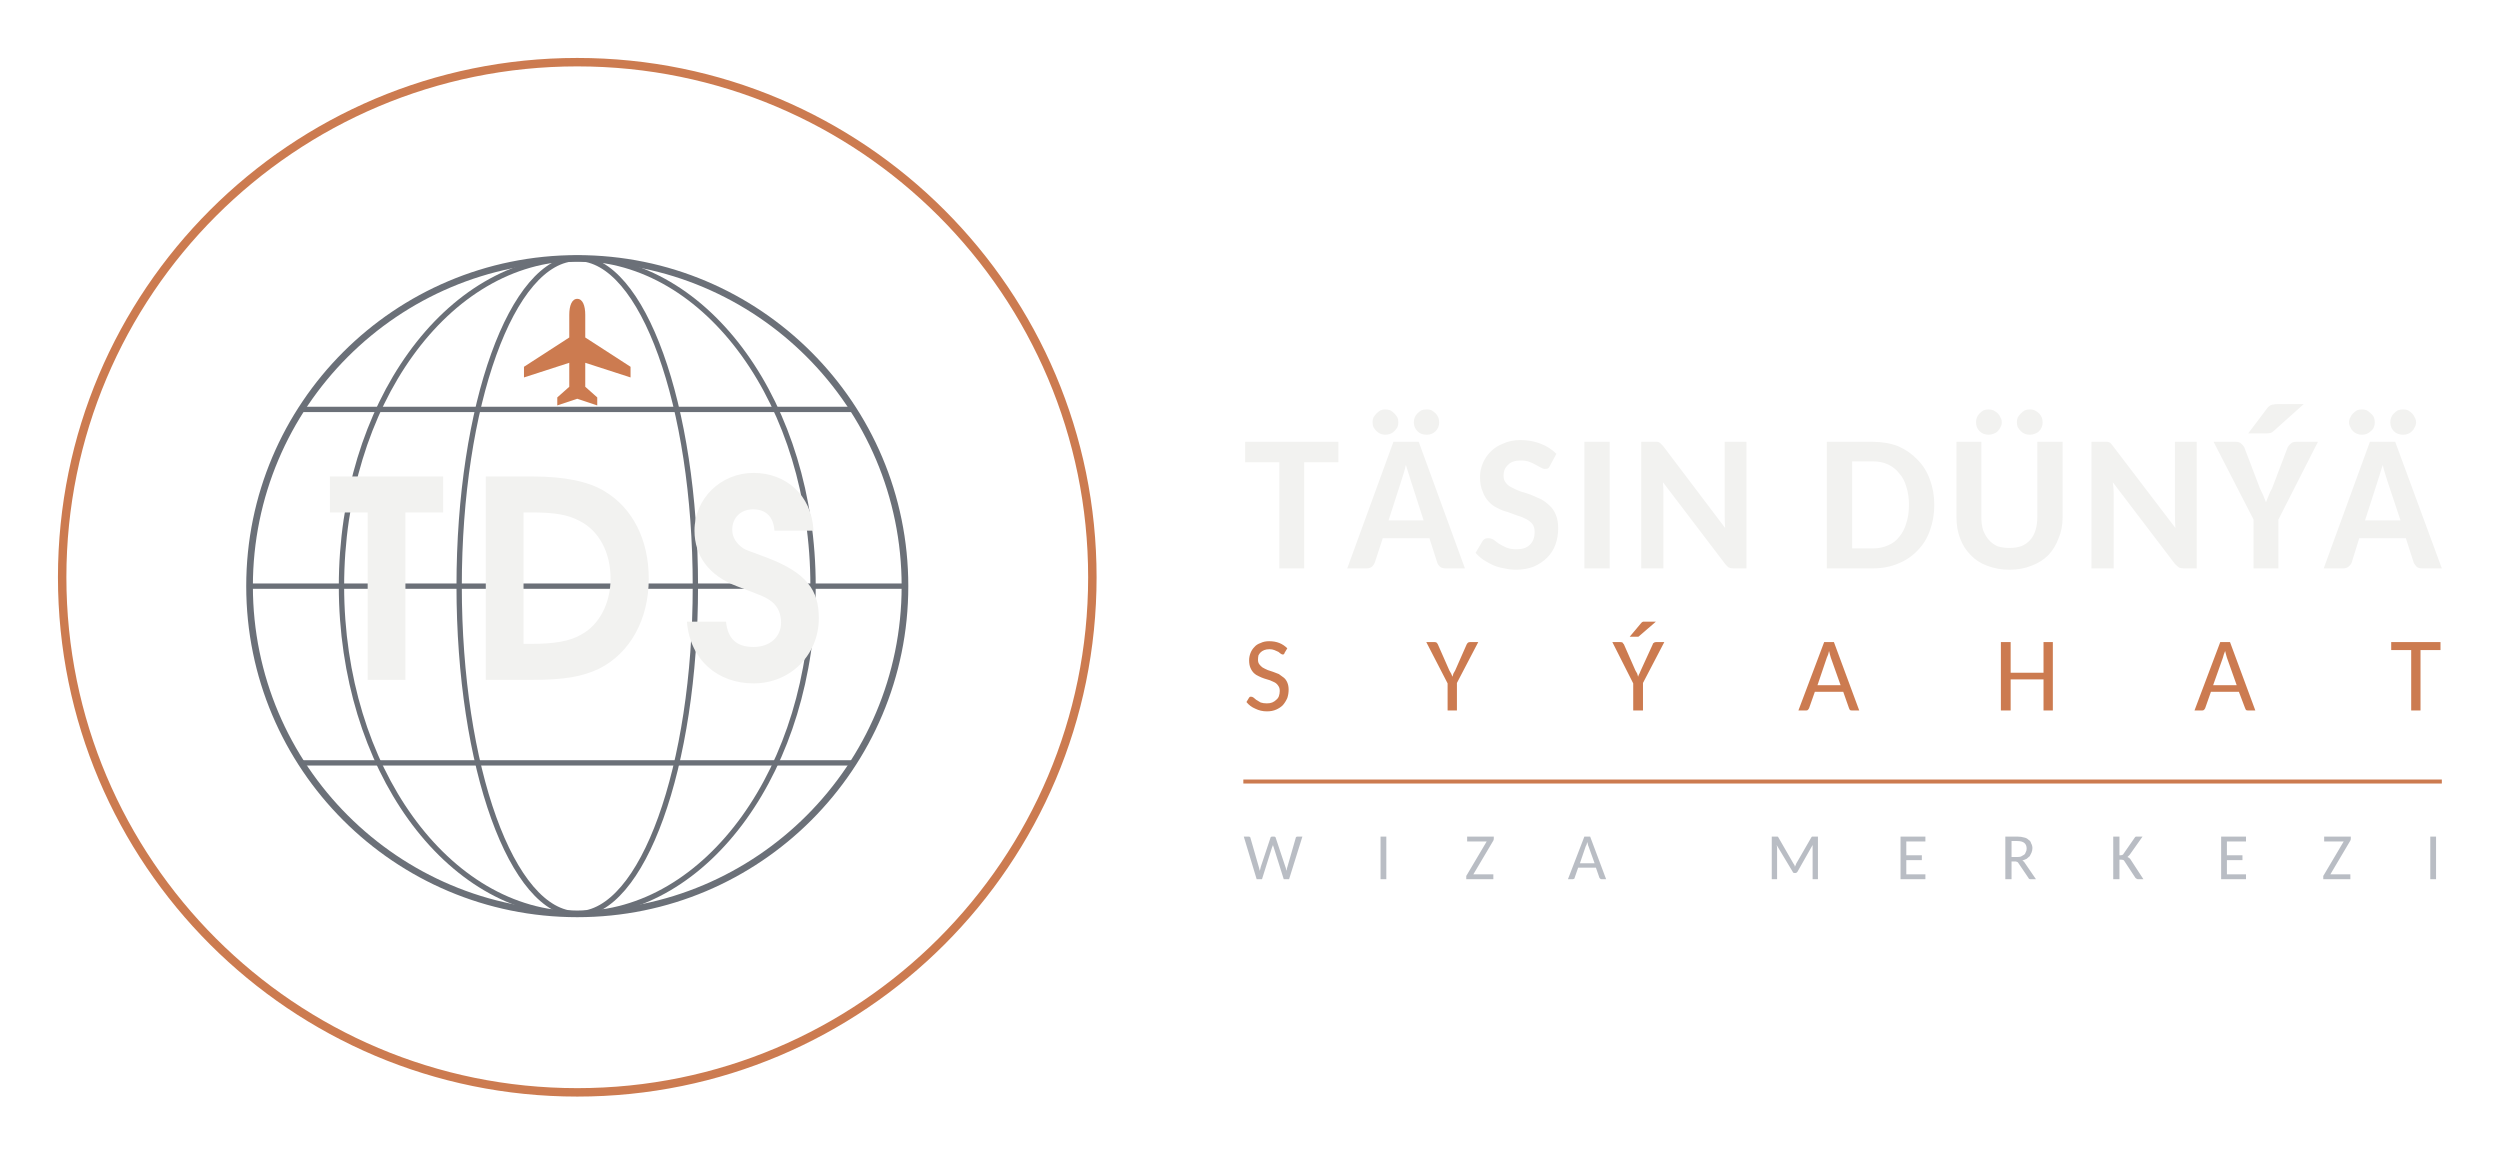
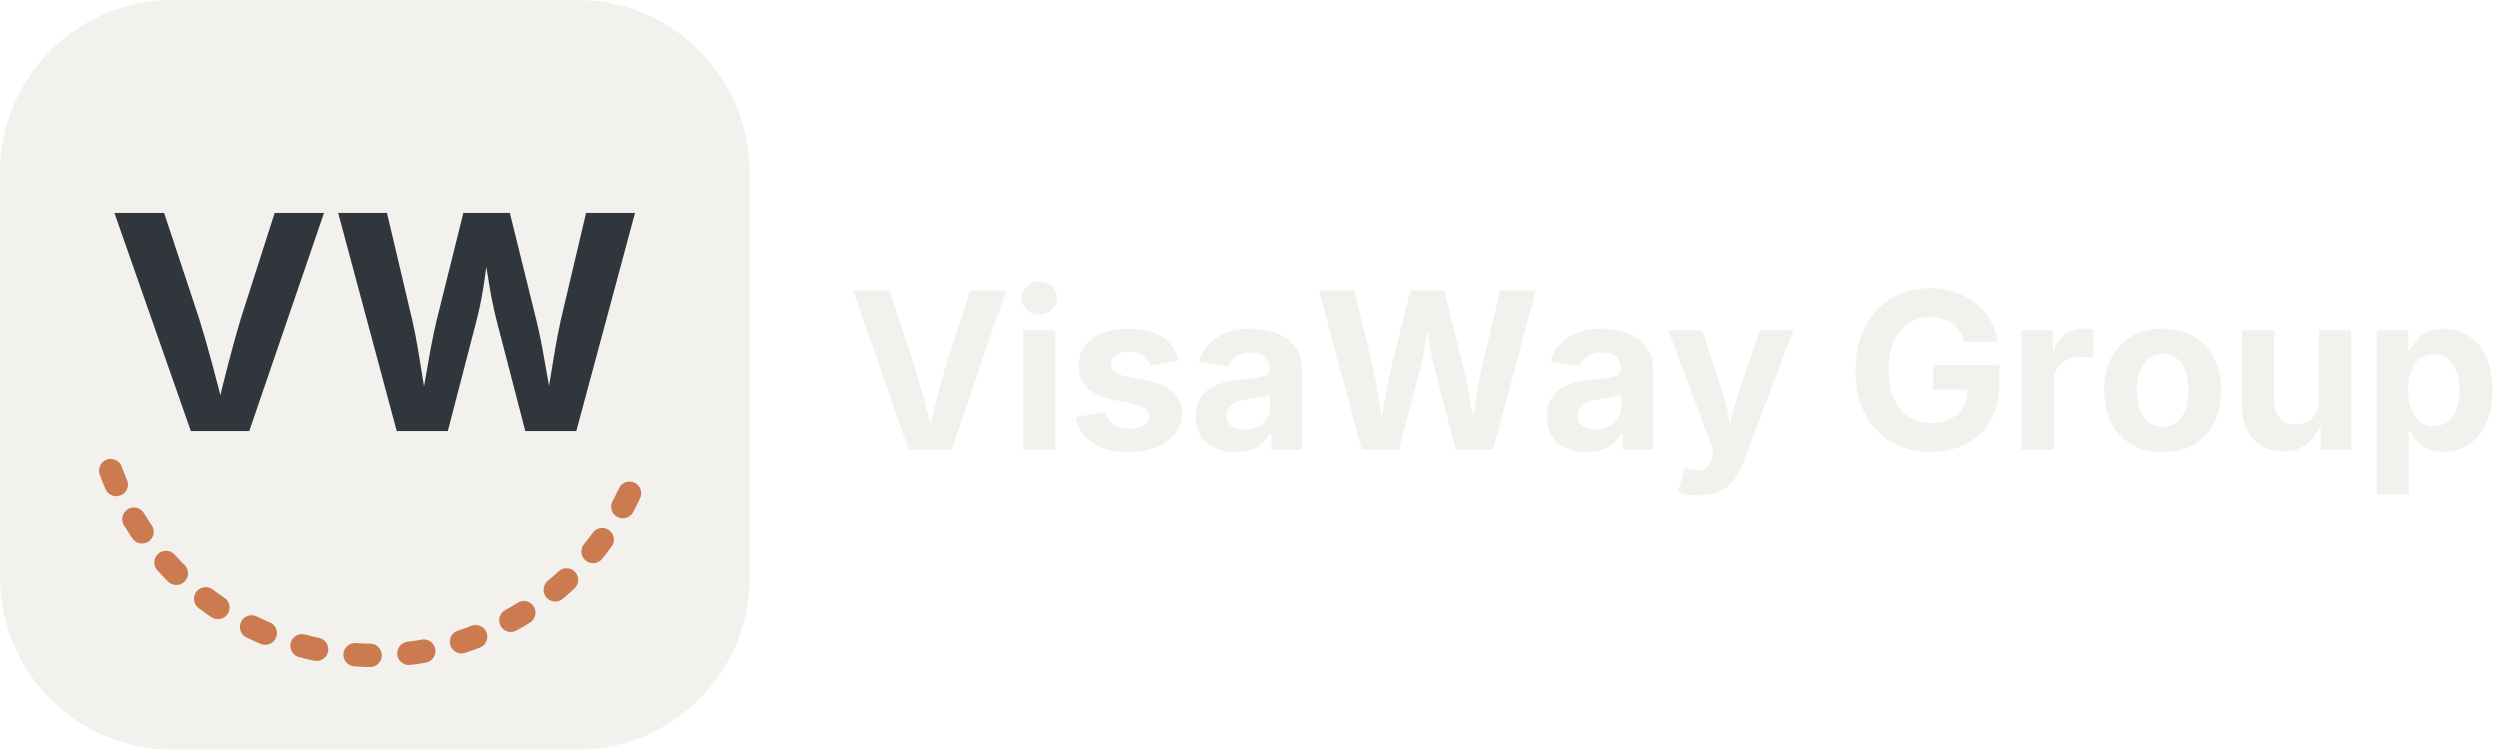
- <svg xmlns="http://www.w3.org/2000/svg" viewBox="0 0 563 260" width="563" height="260">
-   <circle cx="130" cy="130" r="116" fill="none" stroke="#CC7B50" stroke-width="1.9" />
-   <circle cx="130" cy="132" r="73.8" fill="none" stroke="#6B7078" stroke-width="1.5" />
-   <ellipse cx="130" cy="132" rx="26.6" ry="73.8" fill="none" stroke="#6B7078" stroke-width="1.2" />
-   <ellipse cx="130" cy="132" rx="53.1" ry="73.8" fill="none" stroke="#6B7078" stroke-width="1.2" />
-   <line x1="56.2" y1="132" x2="203.8" y2="132" stroke="#6B7078" stroke-width="1.2" />
-   <line x1="67.9" y1="92.2" x2="192.1" y2="92.2" stroke="#6B7078" stroke-width="1.2" />
-   <line x1="67.9" y1="171.8" x2="192.1" y2="171.8" stroke="#6B7078" stroke-width="1.2" />
-   <path transform="translate(73.9,153.1)" d="M0.4 -37.7L8.9 -37.7L8.9 0L17.4 0L17.4 -37.7L25.9 -37.7L25.9 -45.8L0.4 -45.8L0.4 -37.7ZM35.5 0L46.1 0C53.1 0 57.2 -0.7 61 -2.5C68 -6 72.2 -13.6 72.2 -22.8C72.2 -31.5 68.6 -38.7 62.2 -42.5C58.6 -44.7 53.1 -45.8 46 -45.8L35.5 -45.8L35.5 0ZM44 -8.1L44 -37.7L45.7 -37.7C51 -37.7 54 -37.2 56.6 -35.8C61 -33.6 63.6 -28.7 63.6 -22.8C63.6 -17.3 61.1 -12.4 57 -10.2C54.5 -8.7 50.9 -8.1 45.8 -8.1L44 -8.1ZM80.8 -13.1C81.5 -4.4 87.8 0.8 95.8 0.8C104.1 0.8 110.5 -5.6 110.5 -13.9C110.5 -20.1 107.9 -24.1 98.6 -27.6C94.3 -29.2 94.2 -29.2 93.5 -29.6C91.9 -30.7 91 -32.1 91 -33.8C91 -36.5 92.9 -38.4 95.7 -38.4C98.6 -38.4 100.3 -36.7 100.5 -33.6L109.3 -33.6C108.9 -41.6 103.1 -46.6 95.8 -46.6C88.4 -46.6 82.5 -40.8 82.5 -33.6C82.5 -27.8 85.9 -23.4 92 -21.1C98.1 -18.8 98.6 -18.6 99.9 -17.6C101.3 -16.5 102 -14.8 102 -12.9C102 -9.7 99.5 -7.4 95.8 -7.4C92 -7.4 90 -9.2 89.6 -13.1L80.8 -13.1Z" fill="#F2F2F0" />
-   <g transform="translate(130,79.9) scale(0.3)">
-     <path d="M0 -42 C4 -42 6 -37 6 -30 L6 -13 L40 9 L40 17 L6 6 L6 24 L15 32 L15 38 L0 33 L-15 38 L-15 32 L-6 24 L-6 6 L-40 17 L-40 9 L-6 -13 L-6 -30 C-6 -37 -4 -42 0 -42 Z" fill="#CC7B50" />
+ <svg xmlns="http://www.w3.org/2000/svg" viewBox="0 0 867 260" width="867" height="260">
+   <rect width="260" height="260" rx="59.8" fill="#F2F1EE" />
+   <g fill="#31363D" transform="translate(37.2,149.5)">
+     <path transform="translate(0,0) scale(0.05078,-0.05078)" d="M570.8 0 48.8 1490H388.1L626.4 771.2Q669.1 634.8 713.1 471.3Q757.1 307.9 805.7 114.3H740.1Q787.6 310.2 829.7 472.5Q871.9 634.8 913 771.2L1143.3 1490H1480.3L969.7 0Z" />
+     <path transform="translate(77.6,0) scale(0.05078,-0.05078)" d="M448.8 0 48.8 1490H382.1L554.9 757.4Q576.1 665 593.6 560.3Q611.1 455.7 627.9 350.4Q644.8 245.1 660.9 147.9H607.1Q625.4 245.1 643 350.4Q660.6 455.7 680 560.3Q699.3 665 721.6 757.4L903.7 1490H1221.2L1402.4 757.4Q1425.1 665 1444.3 560.3Q1463.4 455.7 1481.5 350.4Q1499.5 245.1 1517.8 147.9H1462.1Q1479.2 245.1 1495.8 350.4Q1512.3 455.7 1530.6 560.3Q1548.9 665 1569 757.4L1741.9 1490H2076.2L1675.2 0H1326.7L1129.1 762Q1097 889.1 1074.3 1037.3Q1051.6 1185.5 1024.2 1341.5H1099.8Q1069.2 1189.2 1049.5 1042.9Q1029.9 896.6 995.5 762L797.7 0Z" />
  </g>
-   <path transform="translate(280,128)" d="M21.4 -28.5L21.4 -23.9L13.7 -23.9L13.7 0L8.1 0L8.1 -23.9L0.4 -23.9L0.4 -28.5L21.4 -28.5ZM23.4 0L23.4 0ZM49.9 0L45.6 0Q44.8 0 44.4 -0.3Q43.9 -0.7 43.7 -1.2L41.9 -6.8L31.4 -6.8L29.6 -1.3Q29.4 -0.8 29 -0.4Q28.5 0 27.8 0L23.4 0L33.8 -28.5L39.5 -28.5L49.9 0ZM32.7 -10.8L40.6 -10.8L37.7 -19.8Q37.5 -20.5 37.2 -21.4Q36.9 -22.3 36.6 -23.3Q36.4 -22.3 36.1 -21.4Q35.8 -20.5 35.6 -19.8L32.7 -10.8ZM34.9 -32.9Q34.9 -32.3 34.7 -31.8Q34.4 -31.3 34 -30.9Q33.6 -30.5 33.1 -30.3Q32.5 -30.1 31.9 -30.1Q31.4 -30.1 30.9 -30.3Q30.4 -30.5 30 -30.9Q29.6 -31.3 29.3 -31.8Q29.1 -32.3 29.1 -32.9Q29.1 -33.5 29.3 -34Q29.6 -34.5 30 -34.9Q30.4 -35.3 30.9 -35.6Q31.4 -35.8 31.9 -35.8Q32.5 -35.8 33.1 -35.6Q33.6 -35.3 34 -34.9Q34.4 -34.5 34.7 -34Q34.9 -33.5 34.9 -32.9ZM44.1 -32.9Q44.1 -32.3 43.9 -31.8Q43.7 -31.3 43.3 -30.9Q42.9 -30.5 42.4 -30.3Q41.9 -30.1 41.3 -30.1Q40.6 -30.1 40.1 -30.3Q39.6 -30.5 39.2 -30.9Q38.8 -31.3 38.6 -31.8Q38.4 -32.3 38.4 -32.9Q38.4 -33.5 38.6 -34Q38.8 -34.5 39.2 -34.9Q39.6 -35.3 40.1 -35.6Q40.6 -35.8 41.3 -35.8Q41.9 -35.8 42.4 -35.6Q42.9 -35.3 43.3 -34.9Q43.7 -34.5 43.9 -34Q44.1 -33.5 44.1 -32.9ZM69.1 -23.2Q68.9 -22.7 68.6 -22.5Q68.3 -22.4 67.9 -22.4Q67.5 -22.4 67 -22.7Q66.5 -23 65.9 -23.3Q65.2 -23.7 64.4 -24Q63.6 -24.3 62.5 -24.3Q60.5 -24.3 59.6 -23.3Q58.6 -22.4 58.6 -20.9Q58.6 -19.9 59.1 -19.3Q59.6 -18.6 60.5 -18.2Q61.4 -17.7 62.5 -17.3Q63.6 -17 64.7 -16.6Q65.9 -16.1 67 -15.6Q68.1 -15 69 -14.1Q69.9 -13.3 70.4 -12Q70.9 -10.8 70.9 -9Q70.9 -7.1 70.3 -5.4Q69.7 -3.7 68.4 -2.4Q67.2 -1.2 65.4 -0.4Q63.6 0.3 61.4 0.3Q60.1 0.3 58.8 0Q57.5 -0.2 56.3 -0.7Q55.2 -1.2 54.1 -1.9Q53.1 -2.6 52.3 -3.5L53.9 -6.2Q54.1 -6.5 54.5 -6.7Q54.8 -6.8 55.2 -6.8Q55.7 -6.8 56.3 -6.5Q56.8 -6.1 57.5 -5.6Q58.3 -5.1 59.2 -4.7Q60.2 -4.3 61.5 -4.3Q63.5 -4.3 64.5 -5.3Q65.6 -6.3 65.6 -8.2Q65.6 -9.3 65.1 -10Q64.5 -10.7 63.7 -11.1Q62.8 -11.6 61.7 -11.9Q60.6 -12.3 59.5 -12.7Q58.3 -13 57.2 -13.6Q56.1 -14.1 55.3 -15Q54.4 -15.9 53.9 -17.3Q53.3 -18.6 53.3 -20.6Q53.3 -22.1 53.9 -23.6Q54.5 -25.1 55.7 -26.3Q56.9 -27.5 58.5 -28.1Q60.2 -28.9 62.4 -28.9Q64.8 -28.9 66.9 -28.1Q69 -27.3 70.5 -25.8L69.1 -23.2ZM82.5 0L76.8 0L76.8 -28.5L82.5 -28.5L82.5 0ZM92.6 -28.5Q92.9 -28.5 93.2 -28.5Q93.4 -28.5 93.6 -28.4Q93.8 -28.3 94 -28.1Q94.2 -27.9 94.5 -27.6L108.5 -9.1Q108.4 -10.6 108.4 -11.8L108.4 -28.5L113.3 -28.5L113.3 0L110.4 0Q109.8 0 109.3 -0.2Q108.9 -0.5 108.5 -1L94.5 -19.4Q94.6 -18.1 94.6 -16.9L94.6 0L89.6 0L89.6 -28.5L92.6 -28.5L92.6 -28.5ZM155.6 -14.3Q155.6 -11.2 154.6 -8.5Q153.7 -5.9 151.8 -4Q150 -2.1 147.5 -1.1Q144.9 0 141.8 0L131.4 0L131.4 -28.5L141.8 -28.5Q144.9 -28.5 147.5 -27.5Q150 -26.4 151.8 -24.5Q153.7 -22.6 154.6 -20Q155.6 -17.4 155.6 -14.3ZM149.9 -14.3Q149.9 -16.6 149.3 -18.4Q148.8 -20.2 147.7 -21.4Q146.7 -22.7 145.2 -23.4Q143.7 -24.1 141.8 -24.1L137.1 -24.1L137.1 -4.5L141.8 -4.5Q143.7 -4.5 145.2 -5.2Q146.7 -5.8 147.7 -7.1Q148.8 -8.4 149.3 -10.2Q149.9 -12 149.9 -14.3ZM160.6 0L160.6 0ZM172.5 -4.6Q174 -4.6 175.2 -5Q176.4 -5.5 177.2 -6.4Q178 -7.3 178.4 -8.6Q178.8 -9.9 178.8 -11.5L178.8 -28.5L184.5 -28.5L184.5 -11.5Q184.5 -8.9 183.6 -6.8Q182.8 -4.6 181.3 -3Q179.7 -1.4 177.5 -0.6Q175.3 0.3 172.5 0.3Q169.8 0.3 167.5 -0.6Q165.3 -1.4 163.8 -3Q162.2 -4.6 161.4 -6.8Q160.6 -8.9 160.6 -11.5L160.6 -28.5L166.2 -28.5L166.2 -11.5Q166.2 -9.9 166.6 -8.6Q167.1 -7.3 167.9 -6.4Q168.7 -5.5 169.8 -5Q171 -4.6 172.5 -4.6ZM170.8 -32.9Q170.8 -32.3 170.5 -31.8Q170.3 -31.3 169.9 -30.9Q169.5 -30.5 168.9 -30.3Q168.4 -30.1 167.8 -30.1Q167.3 -30.1 166.7 -30.3Q166.2 -30.5 165.8 -30.9Q165.4 -31.3 165.2 -31.8Q165 -32.3 165 -32.9Q165 -33.5 165.2 -34Q165.4 -34.5 165.8 -34.9Q166.2 -35.3 166.7 -35.6Q167.3 -35.8 167.8 -35.8Q168.4 -35.8 168.9 -35.6Q169.5 -35.3 169.9 -34.9Q170.3 -34.5 170.5 -34Q170.8 -33.5 170.8 -32.9ZM180 -32.9Q180 -32.3 179.8 -31.8Q179.6 -31.3 179.2 -30.9Q178.8 -30.5 178.2 -30.3Q177.7 -30.1 177.1 -30.1Q176.5 -30.1 176 -30.3Q175.5 -30.5 175.1 -30.9Q174.7 -31.3 174.4 -31.8Q174.2 -32.3 174.2 -32.9Q174.2 -33.5 174.4 -34Q174.7 -34.5 175.1 -34.9Q175.5 -35.3 176 -35.6Q176.5 -35.8 177.1 -35.8Q177.7 -35.8 178.2 -35.6Q178.8 -35.3 179.2 -34.9Q179.6 -34.5 179.8 -34Q180 -33.5 180 -32.9ZM193.9 -28.5Q194.3 -28.5 194.6 -28.5Q194.8 -28.5 195 -28.4Q195.2 -28.3 195.4 -28.1Q195.6 -27.9 195.8 -27.6L209.9 -9.1Q209.8 -10.6 209.8 -11.8L209.8 -28.5L214.7 -28.5L214.7 0L211.8 0Q211.2 0 210.7 -0.2Q210.3 -0.5 209.8 -1L195.8 -19.4Q196 -18.1 196 -16.9L196 0L191 0L191 -28.5L193.9 -28.5L193.9 -28.5ZM218.8 0L218.8 0ZM233.1 -11L233.1 0L227.5 0L227.5 -11L218.5 -28.5L223.5 -28.5Q224.2 -28.5 224.6 -28.2Q225.1 -27.8 225.4 -27.3L228.9 -18.1Q229.3 -17.2 229.7 -16.4Q230 -15.7 230.3 -14.9Q230.6 -15.7 230.9 -16.4Q231.2 -17.2 231.7 -18.1L235.2 -27.3Q235.4 -27.7 235.9 -28.1Q236.3 -28.5 237 -28.5L242 -28.5L233.1 -11ZM238.8 -37L232.1 -31Q231.7 -30.6 231.3 -30.5Q230.9 -30.4 230.3 -30.4L226.3 -30.4L230.6 -36.1Q230.8 -36.4 231 -36.5Q231.2 -36.7 231.5 -36.8Q231.7 -36.9 232 -36.9Q232.3 -37 232.8 -37L238.8 -37ZM243.3 0L243.3 0ZM269.9 0L265.5 0Q264.8 0 264.3 -0.3Q263.9 -0.7 263.6 -1.2L261.8 -6.8L251.3 -6.8L249.6 -1.3Q249.4 -0.8 248.9 -0.4Q248.4 0 247.7 0L243.3 0L253.7 -28.5L259.4 -28.5L269.9 0ZM252.6 -10.8L260.6 -10.8L257.6 -19.8Q257.4 -20.5 257.1 -21.4Q256.8 -22.3 256.6 -23.3Q256.3 -22.3 256 -21.4Q255.7 -20.5 255.5 -19.8L252.6 -10.8ZM254.8 -32.9Q254.8 -32.3 254.6 -31.8Q254.4 -31.3 253.9 -30.9Q253.5 -30.5 253 -30.3Q252.5 -30.1 251.9 -30.1Q251.3 -30.1 250.8 -30.3Q250.3 -30.5 249.9 -30.9Q249.5 -31.3 249.3 -31.8Q249 -32.3 249 -32.9Q249 -33.5 249.3 -34Q249.5 -34.5 249.9 -34.9Q250.3 -35.3 250.8 -35.6Q251.3 -35.8 251.9 -35.8Q252.5 -35.8 253 -35.6Q253.5 -35.3 253.9 -34.9Q254.4 -34.5 254.6 -34Q254.8 -33.5 254.8 -32.9ZM264.1 -32.9Q264.1 -32.3 263.8 -31.8Q263.6 -31.3 263.2 -30.9Q262.8 -30.5 262.3 -30.3Q261.8 -30.1 261.2 -30.1Q260.6 -30.1 260 -30.3Q259.5 -30.5 259.1 -30.9Q258.7 -31.3 258.5 -31.8Q258.3 -32.3 258.3 -32.9Q258.3 -33.5 258.5 -34Q258.7 -34.5 259.1 -34.9Q259.5 -35.3 260 -35.6Q260.6 -35.8 261.2 -35.8Q261.8 -35.8 262.3 -35.6Q262.8 -35.3 263.2 -34.9Q263.6 -34.5 263.8 -34Q264.1 -33.5 264.1 -32.9Z" fill="#F2F2F0" />
-   <path transform="translate(280,160)" d="M9.3 -13Q9.2 -12.6 8.9 -12.6Q8.7 -12.6 8.4 -12.8Q8.2 -13 7.9 -13.2Q7.5 -13.4 7 -13.6Q6.5 -13.8 5.9 -13.8Q5.2 -13.8 4.7 -13.6Q4.2 -13.4 3.9 -13.1Q3.6 -12.8 3.4 -12.4Q3.3 -11.9 3.3 -11.4Q3.3 -10.8 3.6 -10.4Q3.9 -10 4.3 -9.7Q4.8 -9.4 5.5 -9.1Q6.1 -8.9 6.7 -8.7Q7.4 -8.4 8 -8.2Q8.6 -7.8 9.1 -7.4Q9.6 -7 9.9 -6.3Q10.2 -5.6 10.2 -4.7Q10.2 -3.7 9.9 -2.8Q9.5 -1.9 8.9 -1.2Q8.3 -0.6 7.4 -0.2Q6.5 0.2 5.3 0.2Q3.9 0.2 2.7 -0.4Q1.5 -0.9 0.7 -1.9L1.3 -2.9Q1.4 -3 1.5 -3.1Q1.6 -3.1 1.8 -3.1Q2 -3.1 2.3 -2.9Q2.5 -2.7 2.9 -2.4Q3.4 -2.1 3.9 -1.8Q4.5 -1.6 5.3 -1.6Q6 -1.6 6.5 -1.8Q7 -2 7.4 -2.4Q7.8 -2.7 8 -3.2Q8.2 -3.8 8.2 -4.4Q8.2 -5.1 7.9 -5.5Q7.6 -6 7.1 -6.3Q6.6 -6.5 6 -6.8Q5.4 -7 4.7 -7.2Q4.1 -7.4 3.5 -7.7Q2.8 -8 2.4 -8.4Q1.9 -8.9 1.6 -9.6Q1.3 -10.3 1.3 -11.3Q1.3 -12.1 1.6 -12.9Q1.9 -13.7 2.5 -14.3Q3 -14.9 3.9 -15.2Q4.7 -15.6 5.8 -15.6Q7.1 -15.6 8.1 -15.2Q9.1 -14.8 9.9 -14L9.3 -13ZM48.1 -6.2L48.1 0L46 0L46 -6.1L41.2 -15.4L43.1 -15.4Q43.3 -15.4 43.5 -15.3Q43.7 -15.1 43.8 -14.9L46.4 -9Q46.6 -8.6 46.8 -8.3Q46.9 -8 47.1 -7.6Q47.2 -8 47.3 -8.3Q47.5 -8.6 47.7 -9L50.3 -14.9Q50.4 -15.1 50.5 -15.2Q50.7 -15.4 51 -15.4L52.9 -15.4L48.1 -6.2ZM83.1 0L83.1 0ZM90 -6.2L90 0L87.8 0L87.8 -6.1L83.1 -15.4L84.9 -15.4Q85.2 -15.4 85.4 -15.3Q85.5 -15.1 85.7 -14.9L88.3 -9Q88.5 -8.6 88.7 -8.3Q88.8 -8 88.9 -7.6Q89 -8 89.2 -8.3Q89.3 -8.6 89.5 -9L92.2 -14.9Q92.2 -15.1 92.4 -15.2Q92.6 -15.4 92.9 -15.4L94.8 -15.4L90 -6.2ZM92.9 -20L89.2 -16.8Q89 -16.6 88.9 -16.6Q88.7 -16.6 88.5 -16.6L87 -16.6L89.6 -19.7Q89.7 -19.8 89.8 -19.9Q89.9 -19.9 90 -20Q90.1 -20 90.3 -20Q90.4 -20 90.6 -20L92.9 -20ZM138.7 0L137.1 0Q136.8 0 136.6 -0.1Q136.5 -0.3 136.4 -0.5L135.1 -4.2L128.7 -4.2L127.4 -0.5Q127.3 -0.3 127.1 -0.1Q127 0 126.7 0L125 0L130.8 -15.4L133 -15.4L138.7 0ZM129.3 -5.7L134.5 -5.7L132.3 -11.9Q132.2 -12.2 132.1 -12.6Q132 -12.9 131.9 -13.4Q131.8 -12.9 131.7 -12.6Q131.5 -12.2 131.4 -11.9L129.3 -5.7ZM182.3 0L180.2 0L180.2 -7L172.8 -7L172.8 0L170.6 0L170.6 -15.4L172.8 -15.4L172.8 -8.5L180.2 -8.5L180.2 -15.4L182.3 -15.4L182.3 0ZM227.9 0L226.3 0Q226 0 225.8 -0.1Q225.7 -0.3 225.6 -0.5L224.2 -4.2L217.9 -4.2L216.6 -0.5Q216.5 -0.3 216.3 -0.1Q216.1 0 215.9 0L214.2 0L220 -15.4L222.2 -15.4L227.9 0ZM218.4 -5.7L223.7 -5.7L221.5 -11.9Q221.4 -12.2 221.3 -12.6Q221.2 -12.9 221.1 -13.4Q220.9 -12.9 220.8 -12.6Q220.7 -12.2 220.6 -11.9L218.4 -5.7ZM269.6 -15.4L269.6 -13.6L265.1 -13.6L265.1 0L263 0L263 -13.6L258.5 -13.6L258.5 -15.4L269.6 -15.4Z" fill="#CC7B50" />
-   <line x1="280" y1="176" x2="549.9" y2="176" stroke="#CC7B50" stroke-width="0.9" />
-   <path transform="translate(280,198)" d="M0.1 -9.6L1.2 -9.6Q1.4 -9.6 1.5 -9.5Q1.6 -9.4 1.6 -9.3L3.5 -2.7Q3.6 -2.3 3.7 -1.9Q3.8 -2.1 3.8 -2.3Q3.9 -2.5 3.9 -2.7L6.1 -9.3Q6.1 -9.4 6.2 -9.5Q6.3 -9.6 6.5 -9.6L6.9 -9.6Q7.1 -9.6 7.2 -9.5Q7.3 -9.4 7.3 -9.3L9.5 -2.7Q9.6 -2.5 9.6 -2.3Q9.7 -2.1 9.7 -1.9Q9.8 -2.1 9.8 -2.3Q9.8 -2.5 9.9 -2.7L11.8 -9.3Q11.8 -9.4 11.9 -9.5Q12 -9.6 12.2 -9.6L13.3 -9.6L10.3 0L9.1 0L6.8 -7.3Q6.8 -7.4 6.7 -7.5Q6.7 -7.6 6.7 -7.8Q6.6 -7.6 6.6 -7.5Q6.6 -7.4 6.5 -7.3L4.2 0L3 0L0.1 -9.6ZM32.2 0L30.9 0L30.9 -9.6L32.2 -9.6L32.2 0ZM56.4 -9.6L56.4 -9.1Q56.4 -8.9 56.3 -8.7L51.8 -1.1L56.3 -1.1L56.3 0L50.2 0L50.2 -0.5Q50.2 -0.6 50.2 -0.7Q50.2 -0.8 50.3 -0.9L54.8 -8.5L50.4 -8.5L50.4 -9.6L56.4 -9.6ZM81.7 0L80.7 0Q80.5 0 80.4 -0.1Q80.3 -0.2 80.2 -0.3L79.4 -2.6L75.4 -2.6L74.6 -0.3Q74.6 -0.2 74.5 -0.1Q74.3 0 74.2 0L73.1 0L76.8 -9.6L78.1 -9.6L81.7 0ZM75.8 -3.6L79.1 -3.6L77.7 -7.5Q77.6 -7.6 77.6 -7.9Q77.5 -8.1 77.4 -8.4Q77.4 -8.1 77.3 -7.8Q77.2 -7.6 77.1 -7.4L75.8 -3.6ZM123.9 -3.5Q124 -3.3 124.1 -3.2Q124.2 -3 124.2 -2.8Q124.3 -3 124.4 -3.2Q124.5 -3.4 124.5 -3.5L127.9 -9.4Q128 -9.6 128.1 -9.6Q128.2 -9.6 128.4 -9.6L129.4 -9.6L129.4 0L128.2 0L128.2 -7Q128.2 -7.2 128.2 -7.3Q128.2 -7.5 128.2 -7.7L124.8 -1.7Q124.6 -1.4 124.3 -1.4L124.1 -1.4Q123.8 -1.4 123.7 -1.7L120.1 -7.7Q120.2 -7.3 120.2 -7L120.2 0L119 0L119 -9.6L120 -9.6Q120.2 -9.6 120.3 -9.6Q120.4 -9.6 120.5 -9.4L123.9 -3.5L123.9 -3.5ZM153.6 -9.6L153.6 -8.5L149.3 -8.5L149.3 -5.4L152.8 -5.4L152.8 -4.3L149.3 -4.3L149.3 -1.1L153.6 -1.1L153.6 0L148 0L148 -9.6L153.6 -9.6ZM173 -4L173 0L171.6 0L171.6 -9.6L174.3 -9.6Q175.2 -9.6 175.8 -9.4Q176.4 -9.3 176.8 -8.9Q177.3 -8.6 177.4 -8.1Q177.7 -7.6 177.7 -7Q177.7 -6.5 177.5 -6Q177.3 -5.6 177.1 -5.2Q176.8 -4.9 176.4 -4.6Q176 -4.4 175.4 -4.2Q175.6 -4.2 175.7 -4Q175.8 -4 175.9 -3.8L178.5 0L177.3 0Q176.9 0 176.8 -0.3L174.5 -3.7Q174.4 -3.9 174.2 -3.9Q174.1 -4 173.9 -4L173 -4ZM173 -5L174.2 -5Q174.8 -5 175.1 -5.1Q175.5 -5.3 175.8 -5.5Q176.1 -5.7 176.2 -6.1Q176.4 -6.4 176.4 -6.9Q176.4 -8.6 174.3 -8.6L173 -8.6L173 -5ZM197.3 -5.4L197.6 -5.4Q197.8 -5.4 198 -5.5Q198.1 -5.5 198.2 -5.7L200.7 -9.3Q200.8 -9.5 201 -9.6Q201.1 -9.6 201.3 -9.6L202.5 -9.6L199.6 -5.5Q199.3 -5.2 199.1 -5Q199.4 -4.9 199.7 -4.6L202.7 0L201.5 0Q201.3 0 201.2 -0.1Q201.1 -0.1 200.9 -0.3L198.4 -4.1Q198.3 -4.3 198.2 -4.3Q198 -4.4 197.7 -4.4L197.3 -4.4L197.3 0L195.9 0L195.9 -9.6L197.3 -9.6L197.3 -5.4ZM225.8 -9.6L225.8 -8.5L221.5 -8.5L221.5 -5.4L225 -5.4L225 -4.3L221.5 -4.3L221.5 -1.1L225.8 -1.1L225.8 0L220.2 0L220.2 -9.6L225.8 -9.6ZM249.4 -9.6L249.4 -9.1Q249.4 -8.9 249.3 -8.7L244.8 -1.1L249.3 -1.1L249.3 0L243.2 0L243.2 -0.5Q243.2 -0.6 243.2 -0.7Q243.2 -0.8 243.3 -0.9L247.8 -8.5L243.4 -8.5L243.4 -9.6L249.4 -9.6ZM268.6 0L267.3 0L267.3 -9.6L268.6 -9.6L268.6 0Z" fill="#B9BDC4" />
+   <path d="M 38.4 163.2 A 97.5 97.5 0 0 0 221.6 163.2" fill="none" stroke="#CC7B50" stroke-width="8.1" stroke-linecap="round" stroke-dasharray="5.2 13.5" />
+   <g fill="#F2F1EE" transform="translate(294,156)">
+     <path transform="translate(0,0) scale(0.03711,-0.03711)" d="M570.8 0 48.8 1490H388.1L626.4 771.2Q669.1 634.8 713.1 471.3Q757.1 307.9 805.7 114.3H740.1Q787.6 310.2 829.7 472.5Q871.9 634.8 913 771.2L1143.3 1490H1480.3L969.7 0Z" />
+     <path transform="translate(56.1,0) scale(0.03711,-0.03711)" d="M127.8 0V1118H427.6V0ZM277.6 1263.7Q209.9 1263.7 161.5 1309Q113.2 1354.3 113.2 1417.7Q113.2 1482.4 161.5 1527.2Q209.9 1571.9 277.6 1571.9Q345.7 1571.9 394.1 1527.2Q442.5 1482.5 442.5 1417.8Q442.5 1354.3 394.1 1309Q345.7 1263.7 277.6 1263.7Z" />
+     <path transform="translate(76.1,0) scale(0.03711,-0.03711)" d="M572 -21.8Q437 -21.8 333 16.8Q228.9 55.4 163.1 128.7Q97.2 202 77.8 305.6L357.3 353.6Q379.1 275.6 434 236.7Q488.9 197.7 580.8 197.7Q666.5 197.7 716.3 230.4Q766.1 263.2 766.1 313.3Q766.1 357.2 730.7 385.2Q695.3 413.2 621.5 428.4L429 468.1Q267.3 501.4 187.4 580.6Q107.4 659.9 107.4 785.5Q107.4 892.8 166 970.4Q224.6 1047.9 330 1090Q435.4 1132 576.5 1132Q709.3 1132 806.3 1095.3Q903.3 1058.7 963 992Q1022.6 925.3 1043.3 833.8L777.2 787Q759.6 844.3 711.2 880.6Q662.8 916.9 581.3 916.9Q507.2 916.9 457.2 885.8Q407.2 854.6 407.2 803.5Q407.2 761.5 439.5 732.3Q471.8 703.2 550.9 686.7L751.7 646.7Q914 613.9 993.2 539.2Q1072.4 464.6 1072.4 344.7Q1072.4 234.8 1008.3 152.4Q944.1 69.9 831.4 24Q718.7 -21.8 572 -21.8Z" />
+     <path transform="translate(118.1,0) scale(0.03711,-0.03711)" d="M440.2 -21.7Q333.7 -21.7 249.3 15.9Q165 53.5 116.7 127.8Q68.4 202.1 68.4 312.6Q68.4 406.4 102.6 469.1Q136.8 531.8 196.3 570.1Q255.7 608.4 331.4 628.4Q407 648.3 489.9 656.2Q586.7 665.9 646.2 674.6Q705.6 683.2 733.4 701.5Q761.2 719.9 761.2 756V760.9Q761.2 808.8 740.9 841.9Q720.6 875 681.5 892.7Q642.5 910.3 585.6 910.3Q528.2 910.3 485.3 892.8Q442.3 875.4 414.9 846.3Q387.5 817.1 375.5 780.8L100.4 826.5Q128.8 924.2 195.9 992.2Q262.9 1060.2 362.6 1096.1Q462.2 1132 586.5 1132Q676.5 1132 761.5 1110.7Q846.5 1089.3 914.1 1043.9Q981.7 998.5 1021.4 926.5Q1061.1 854.5 1061.1 752.7V0H776.7V155.2H766.8Q739.7 103.3 694.8 63.4Q649.8 23.5 586.6 0.9Q523.3 -21.7 440.2 -21.7ZM524.7 188.6Q595.5 188.6 649.1 216.8Q702.7 245 733.1 292.9Q763.4 340.9 763.4 399.7V520.7Q749.7 511.4 723 503.4Q696.2 495.3 663.3 488.9Q630.4 482.5 598.3 477.9Q566.2 473.2 541.3 469.6Q486 462.2 444.1 444.3Q402.2 426.4 379 396.5Q355.8 366.5 355.8 321.4Q355.8 278 377.7 248.4Q399.6 218.9 437.5 203.8Q475.5 188.6 524.7 188.6Z" />
+     <path transform="translate(161.6,0) scale(0.03711,-0.03711)" d="M448.8 0 48.8 1490H382.1L554.9 757.4Q576.1 665 593.6 560.3Q611.1 455.7 627.9 350.4Q644.8 245.1 660.9 147.9H607.1Q625.4 245.1 643 350.4Q660.6 455.7 680 560.3Q699.3 665 721.6 757.4L903.7 1490H1221.2L1402.4 757.4Q1425.1 665 1444.3 560.3Q1463.4 455.7 1481.5 350.4Q1499.5 245.1 1517.8 147.9H1462.1Q1479.2 245.1 1495.8 350.4Q1512.3 455.7 1530.6 560.3Q1548.9 665 1569 757.4L1741.9 1490H2076.2L1675.2 0H1326.7L1129.1 762Q1097 889.1 1074.3 1037.3Q1051.6 1185.5 1024.2 1341.5H1099.8Q1069.2 1189.2 1049.5 1042.9Q1029.9 896.6 995.5 762L797.7 0Z" />
+     <path transform="translate(239.9,0) scale(0.03711,-0.03711)" d="M440.2 -21.7Q333.7 -21.7 249.3 15.9Q165 53.5 116.7 127.8Q68.4 202.1 68.4 312.6Q68.4 406.4 102.6 469.1Q136.8 531.8 196.3 570.1Q255.7 608.4 331.4 628.4Q407 648.3 489.9 656.2Q586.7 665.9 646.2 674.6Q705.6 683.2 733.4 701.5Q761.2 719.9 761.2 756V760.9Q761.2 808.8 740.9 841.9Q720.6 875 681.5 892.7Q642.5 910.3 585.6 910.3Q528.2 910.3 485.3 892.8Q442.3 875.4 414.9 846.3Q387.5 817.1 375.5 780.8L100.4 826.5Q128.8 924.2 195.9 992.2Q262.9 1060.2 362.6 1096.1Q462.2 1132 586.5 1132Q676.5 1132 761.5 1110.7Q846.5 1089.3 914.1 1043.9Q981.7 998.5 1021.4 926.5Q1061.1 854.5 1061.1 752.7V0H776.7V155.2H766.8Q739.7 103.3 694.8 63.4Q649.8 23.5 586.6 0.9Q523.3 -21.7 440.2 -21.7ZM524.7 188.6Q595.5 188.6 649.1 216.8Q702.7 245 733.1 292.9Q763.4 340.9 763.4 399.7V520.7Q749.7 511.4 723 503.4Q696.2 495.3 663.3 488.9Q630.4 482.5 598.3 477.9Q566.2 473.2 541.3 469.6Q486 462.2 444.1 444.3Q402.2 426.4 379 396.5Q355.8 366.5 355.8 321.4Q355.8 278 377.7 248.4Q399.6 218.9 437.5 203.8Q475.5 188.6 524.7 188.6Z" />
+     <path transform="translate(283.4,0) scale(0.03711,-0.03711)" d="M120 -395.8 188.7 -169.6 225.5 -179.5Q286.5 -195.1 333.1 -188.1Q379.7 -181 408.1 -150Q436.6 -119.1 442.5 -63.4L451.3 -3.3L31.3 1118H349.8L537.6 537.6Q572.4 427.7 593.8 317.8Q615.2 208 642.6 88.3H572.8Q600.2 208 626.9 318.6Q653.7 429.2 689.6 537.6L886.4 1118H1201.2L726.4 -131.9Q692.4 -222 639.2 -288.1Q586.1 -354.3 507.1 -390.1Q428.2 -426 315.7 -426Q256.4 -426 204.1 -417.4Q151.8 -408.8 120 -395.8Z" />
+     <path transform="translate(346,0) scale(0.03711,-0.03711)" d="M794.9 -20Q586.2 -20 428.4 72.7Q270.6 165.5 182.2 336.7Q93.9 507.9 93.9 742.9Q93.9 984.8 185.8 1156.3Q277.6 1327.8 434.8 1418.9Q591.9 1510 788.3 1510Q913.9 1510 1022.3 1473.7Q1130.8 1437.3 1215.6 1370.1Q1300.3 1303 1353.8 1211.3Q1407.3 1119.7 1423 1009.5H1112.5Q1097.1 1063.1 1068.6 1105.6Q1040 1148 999.4 1177.9Q958.8 1207.8 907.1 1223.4Q855.4 1239 793.1 1239Q678.3 1239 590.2 1181.7Q502.1 1124.5 452.9 1014.3Q403.7 904.1 403.7 746.2Q403.7 588 452.3 477.5Q501 367.1 589.2 309Q677.4 251 797.1 251Q904.7 251 982.1 290.2Q1059.5 329.4 1100.6 401.5Q1141.6 473.5 1141.6 571.3L1205.7 561.9H818.3V793.8H1437.8V607.6Q1437.8 412.3 1355 271.7Q1272.2 131.2 1127.2 55.6Q982.1 -20 794.9 -20Z" />
+     <path transform="translate(402.4,0) scale(0.03711,-0.03711)" d="M127.8 0V1118H418.4V923.3H430.4Q460.9 1026.7 533.3 1079.8Q605.8 1132.9 699.9 1132.9Q723.1 1132.9 749.8 1130.3Q776.5 1127.7 796.8 1122.9V855Q776.9 861.8 738.7 866.1Q700.5 870.4 667.2 870.4Q598.6 870.4 544 840.6Q489.4 810.9 458.5 758.4Q427.6 705.8 427.6 636.3V0Z" />
+     <path transform="translate(432.7,0) scale(0.03711,-0.03711)" d="M628.1 -21.8Q459.9 -21.8 337.1 50.4Q214.2 122.7 147.8 252.4Q81.3 382.2 81.3 554.2Q81.3 727.5 147.8 857.5Q214.2 987.5 337.1 1059.7Q459.9 1132 628.1 1132Q796.8 1132 919.3 1059.7Q1041.9 987.5 1108.3 857.5Q1174.8 727.5 1174.8 554.2Q1174.8 382.2 1108.3 252.4Q1041.9 122.7 919.3 50.4Q796.8 -21.8 628.1 -21.8ZM628.1 214.2Q708.2 214.2 762 258.7Q815.8 303.2 842.7 380.4Q869.6 457.7 869.6 555.2Q869.6 653.8 842.7 730.7Q815.8 807.6 762 851.8Q708.2 895.9 628.1 895.9Q548 895.9 494.3 851.8Q440.7 807.6 413.8 730.9Q386.9 654.3 386.9 555.2Q386.9 457.7 413.8 380.4Q440.7 303.2 494.3 258.7Q548 214.2 628.1 214.2Z" />
+     <path transform="translate(478.8,0) scale(0.03711,-0.03711)" d="M512.7 -14Q397 -14 310.2 36.5Q223.3 87.1 175.5 181.6Q127.8 276.2 127.8 406.9V1118H427.6V459.2Q427.6 355 481.6 295.8Q535.6 236.6 630.4 236.6Q694.2 236.6 742.9 264.3Q791.5 292 819.3 344.6Q847.2 397.3 847.2 470.7V1118H1147.5V0H863.9L859.6 279.1H877.1Q832.6 138.3 742.5 62.1Q652.4 -14 512.7 -14Z" />
+     <path transform="translate(525.5,0) scale(0.03711,-0.03711)" d="M127.8 -418V1118H422.7V929.8H437.3Q457.9 974.4 496.3 1021.2Q534.6 1068.1 597.8 1100Q661 1132 755.9 1132Q880.3 1132 983 1067.9Q1085.7 1003.9 1147.5 876Q1209.4 748.1 1209.4 557.1Q1209.4 371 1149.4 242.6Q1089.4 114.2 986.4 47.8Q883.4 -18.6 754.2 -18.6Q663.3 -18.6 600.2 12.2Q537.1 43.1 497.8 88.5Q458.5 133.9 437.3 178.9H427.6V-418ZM661.9 221.8Q740.4 221.8 793.6 264.8Q846.9 307.8 874.3 383.8Q901.7 459.9 901.7 558Q901.7 656.2 874.5 731.3Q847.3 806.5 794.1 849Q740.9 891.6 661.9 891.6Q584.8 891.6 531 850.4Q477.2 809.2 449.3 734.5Q421.3 659.9 421.3 558Q421.3 457.2 449.5 381.7Q477.7 306.1 531.7 263.9Q585.7 221.8 661.9 221.8Z" />
+   </g>
</svg>
